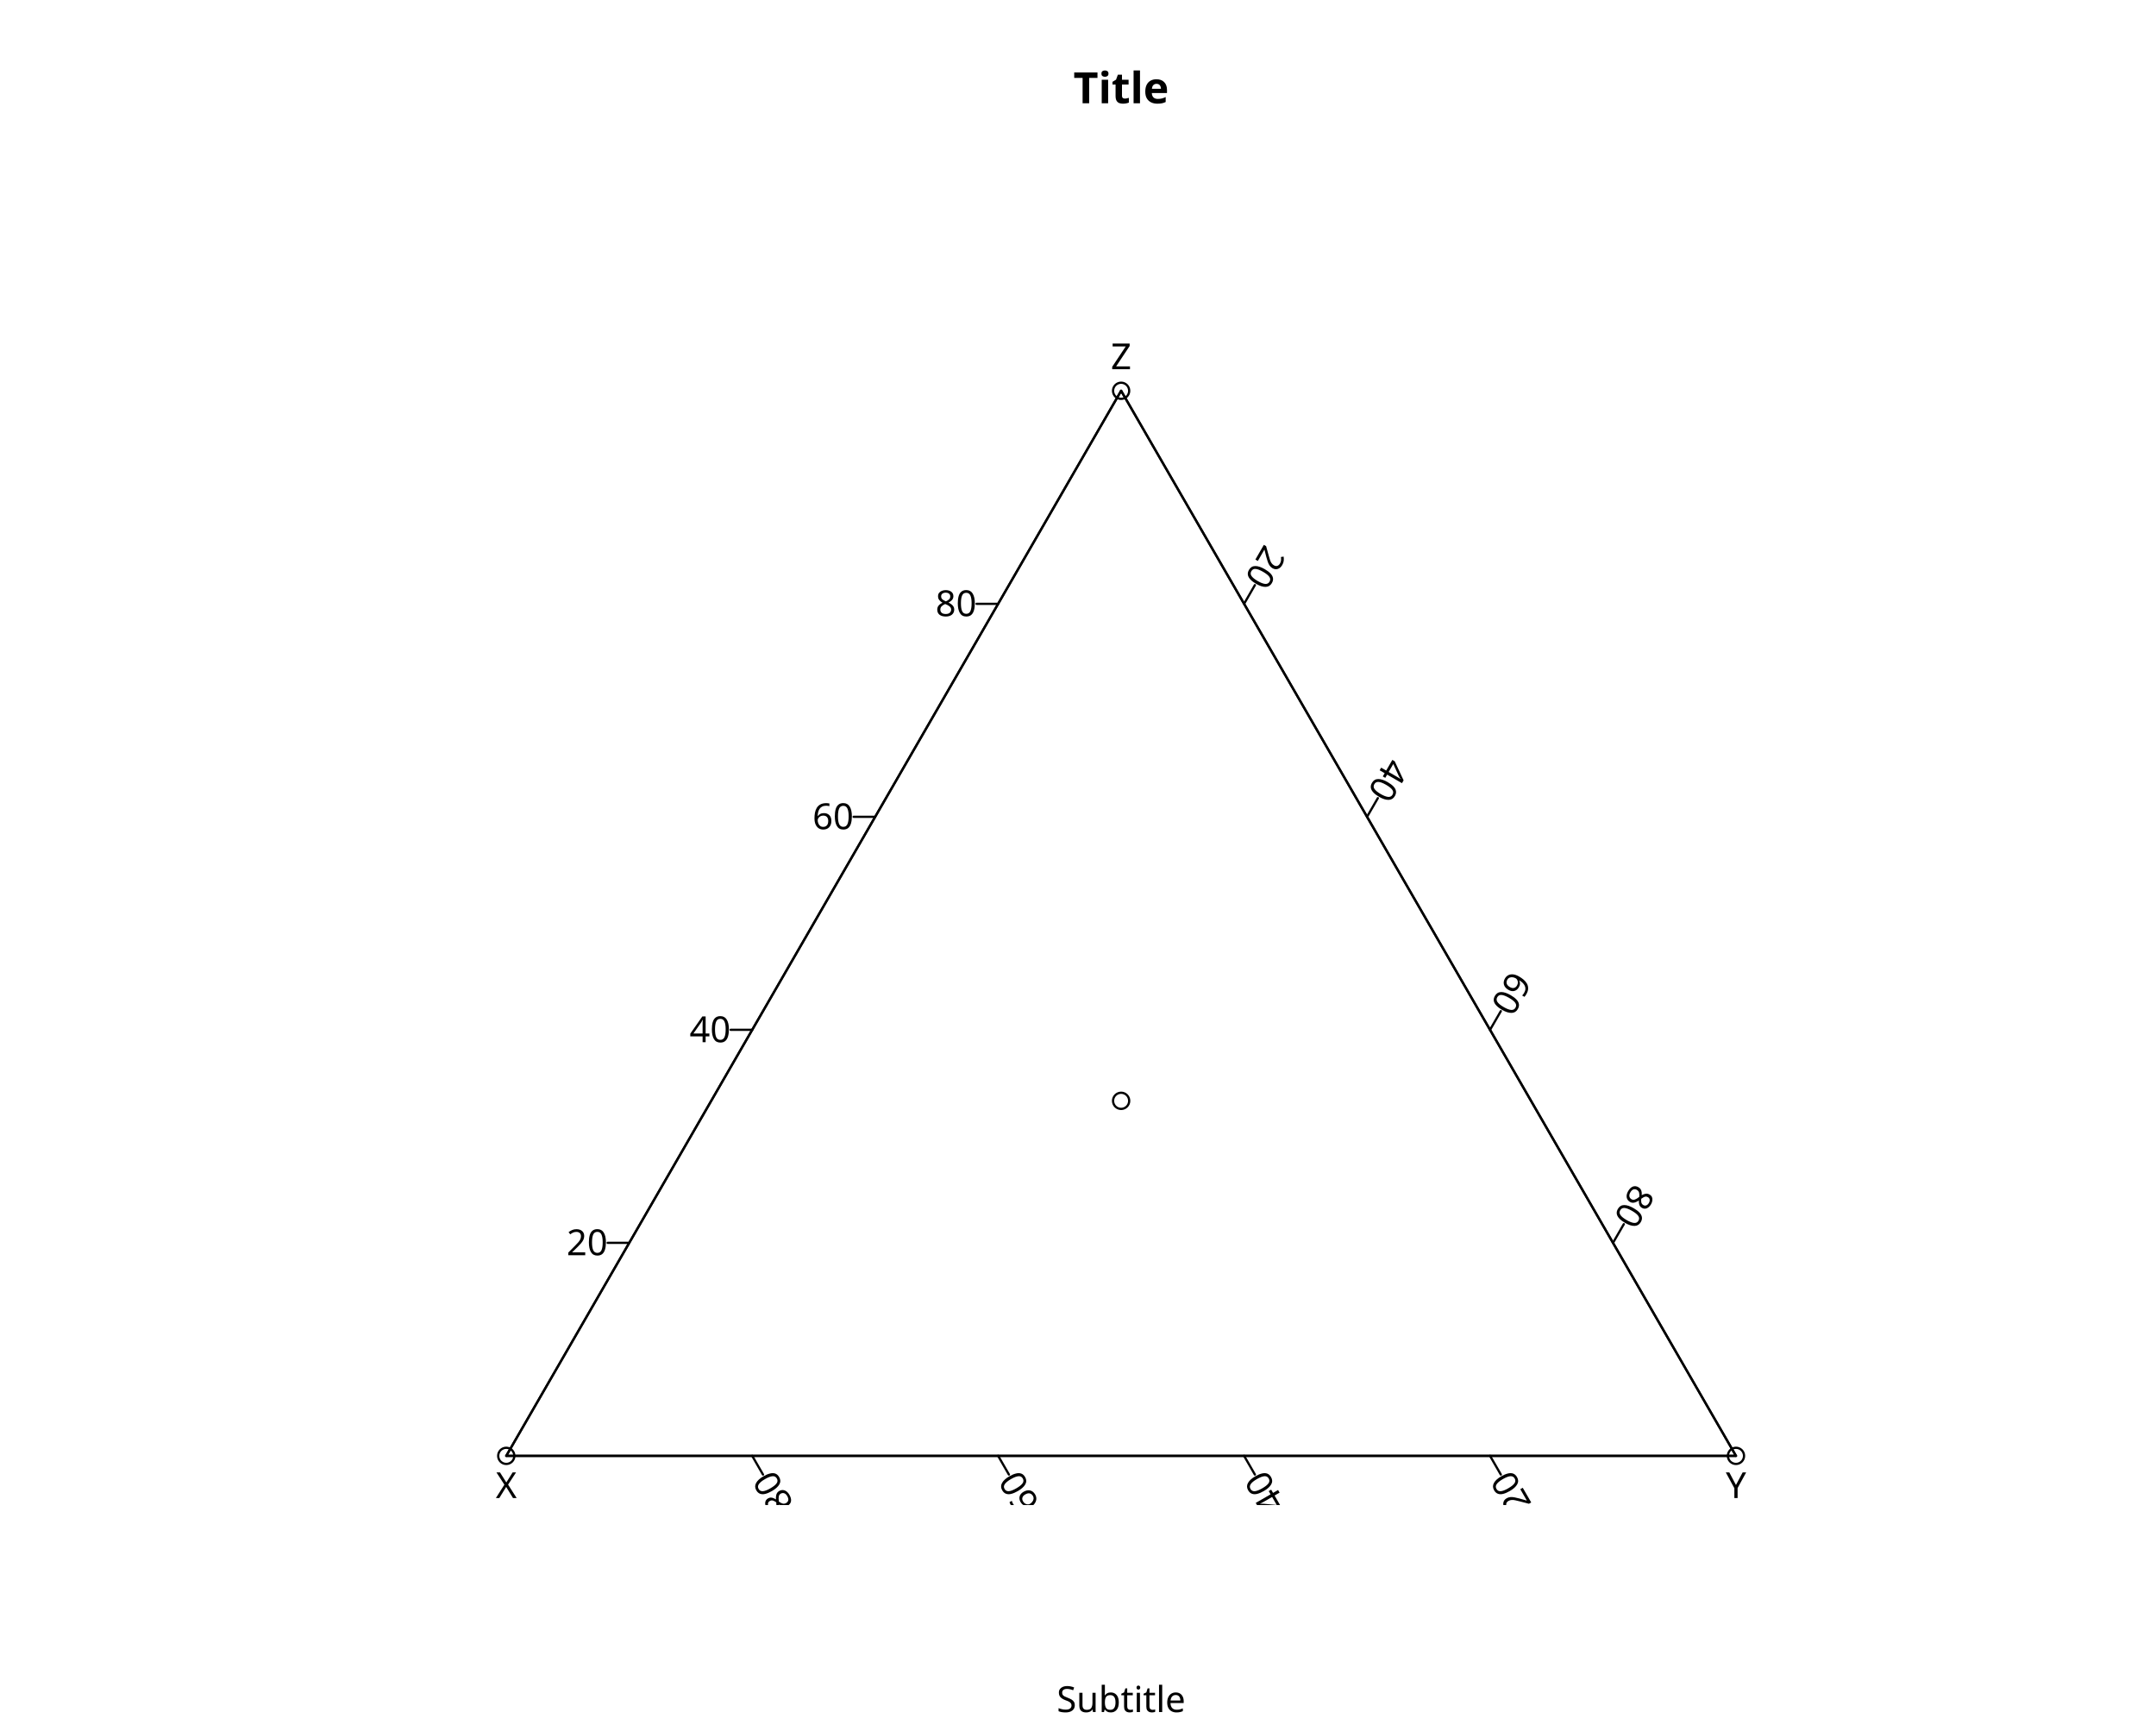
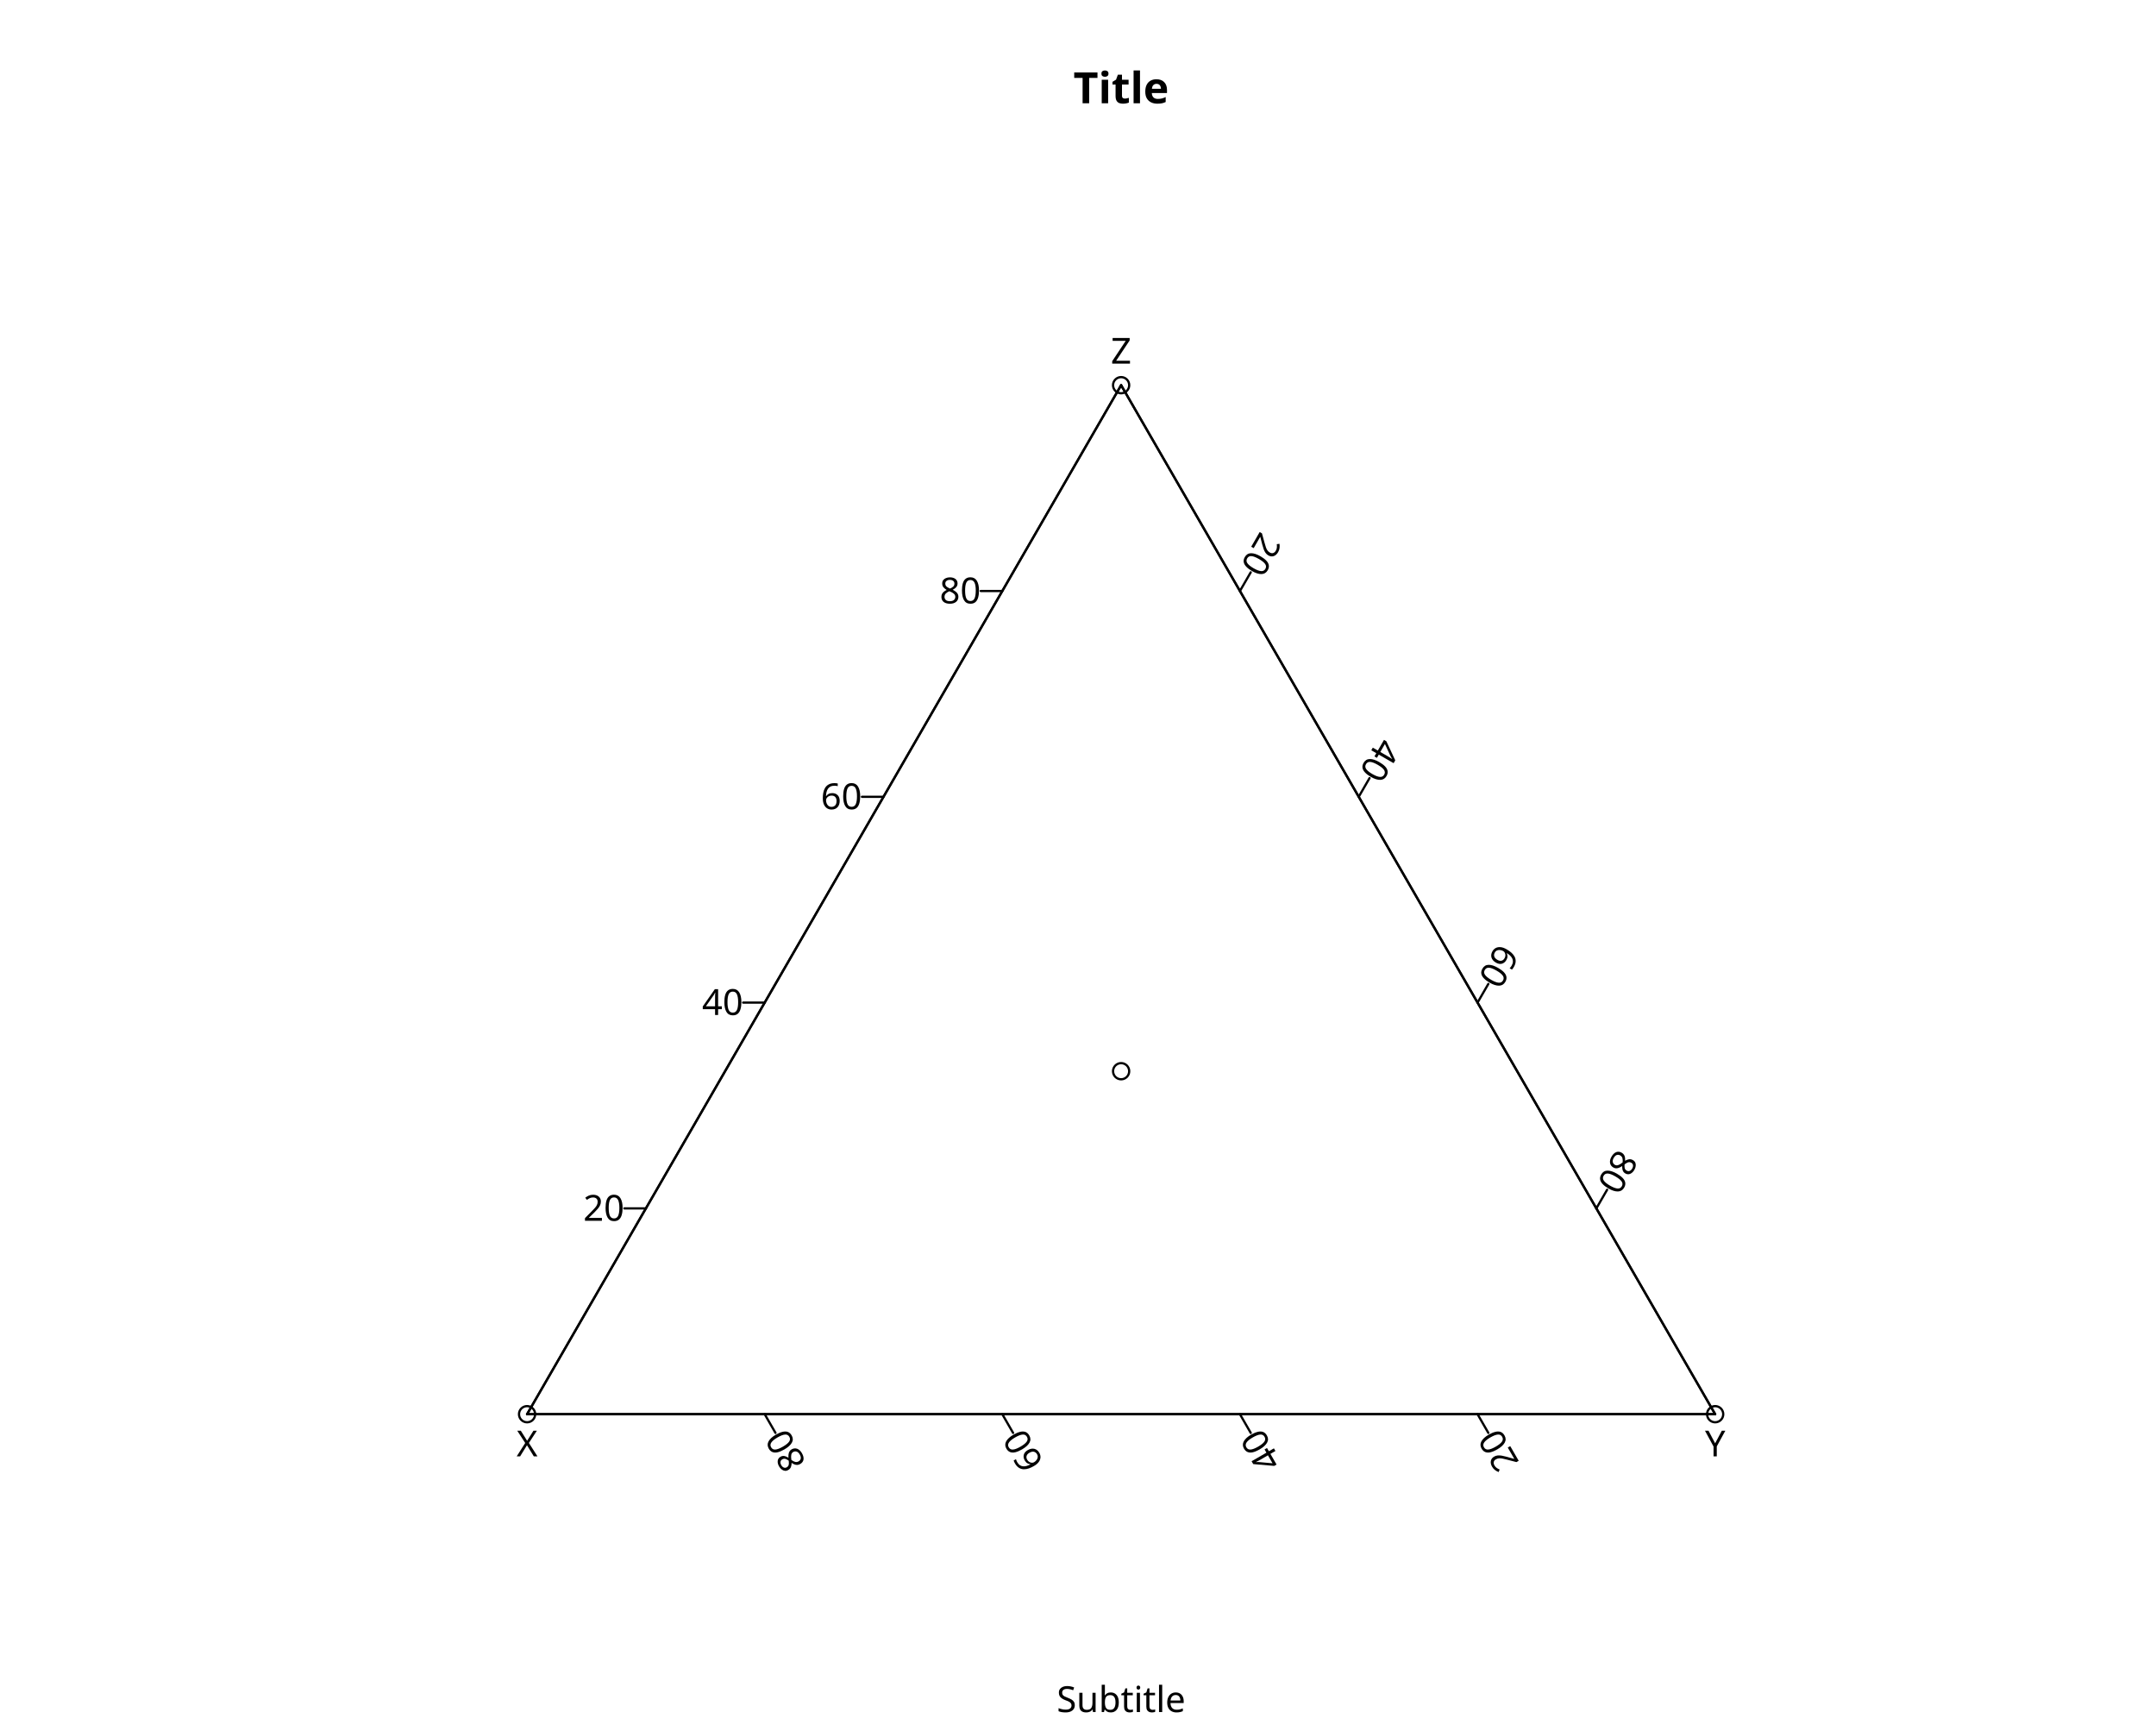
<svg xmlns="http://www.w3.org/2000/svg" class="svglite" data-engine-version="2.0" width="720.00pt" height="576.00pt" viewBox="0 0 720.00 576.00">
  <defs>
    <style type="text/css">
    .svglite line, .svglite polyline, .svglite polygon, .svglite path, .svglite rect, .svglite circle {
      fill: none;
      stroke: #000000;
      stroke-linecap: round;
      stroke-linejoin: round;
      stroke-miterlimit: 10.00;
    }
  </style>
  </defs>
  <rect width="100%" height="100%" style="stroke: none; fill: #FFFFFF;" />
  <defs>
    <clipPath id="cpMC4wMHw3MjAuMDB8MC4wMHw1NzYuMDA=">
      <rect x="0.00" y="0.00" width="720.00" height="576.00" />
    </clipPath>
  </defs>
  <g clip-path="url(#cpMC4wMHw3MjAuMDB8MC4wMHw1NzYuMDA=)">
</g>
  <defs>
    <clipPath id="cpMTUyLjY0fDU5Ni4xNnw1OS4wNHw1MDIuNTY=">
      <rect x="152.64" y="59.04" width="443.52" height="443.52" />
    </clipPath>
  </defs>
  <g clip-path="url(#cpMTUyLjY0fDU5Ni4xNnw1OS4wNHw1MDIuNTY=)">
-     <circle cx="169.07" cy="486.13" r="2.70" style="stroke-width: 0.75;" />
-     <circle cx="579.73" cy="486.13" r="2.70" style="stroke-width: 0.75;" />
-     <circle cx="374.40" cy="130.49" r="2.70" style="stroke-width: 0.75;" />
-     <circle cx="374.40" cy="367.58" r="2.70" style="stroke-width: 0.75;" />
-     <text transform="translate(258.38,490.30) rotate(-120)" text-anchor="end" style="font-size: 12.00px; font-family: sans;" textLength="13.35px" lengthAdjust="spacingAndGlyphs">80</text>
-     <text transform="translate(340.51,490.30) rotate(-120)" text-anchor="end" style="font-size: 12.00px; font-family: sans;" textLength="13.35px" lengthAdjust="spacingAndGlyphs">60</text>
-     <text transform="translate(422.64,490.30) rotate(-120)" text-anchor="end" style="font-size: 12.00px; font-family: sans;" textLength="13.35px" lengthAdjust="spacingAndGlyphs">40</text>
-     <text transform="translate(504.78,490.30) rotate(-120)" text-anchor="end" style="font-size: 12.00px; font-family: sans;" textLength="13.35px" lengthAdjust="spacingAndGlyphs">20</text>
-     <line x1="169.07" y1="486.13" x2="579.73" y2="486.13" style="stroke-width: 0.75;" />
-     <line x1="251.20" y1="486.13" x2="254.80" y2="492.37" style="stroke-width: 0.75;" />
-     <line x1="333.33" y1="486.13" x2="336.93" y2="492.37" style="stroke-width: 0.75;" />
-     <line x1="415.47" y1="486.13" x2="419.07" y2="492.37" style="stroke-width: 0.75;" />
-     <line x1="497.60" y1="486.13" x2="501.20" y2="492.37" style="stroke-width: 0.75;" />
-     <text transform="translate(538.69,406.70) rotate(-240)" text-anchor="end" style="font-size: 12.00px; font-family: sans;" textLength="13.35px" lengthAdjust="spacingAndGlyphs">80</text>
-     <text transform="translate(497.62,335.57) rotate(-240)" text-anchor="end" style="font-size: 12.00px; font-family: sans;" textLength="13.35px" lengthAdjust="spacingAndGlyphs">60</text>
-     <text transform="translate(456.56,264.44) rotate(-240)" text-anchor="end" style="font-size: 12.00px; font-family: sans;" textLength="13.35px" lengthAdjust="spacingAndGlyphs">40</text>
-     <text transform="translate(415.49,193.32) rotate(-240)" text-anchor="end" style="font-size: 12.00px; font-family: sans;" textLength="13.35px" lengthAdjust="spacingAndGlyphs">20</text>
-     <line x1="579.73" y1="486.13" x2="374.40" y2="130.49" style="stroke-width: 0.75;" />
-     <line x1="538.67" y1="415.00" x2="542.27" y2="408.77" style="stroke-width: 0.75;" />
-     <line x1="497.60" y1="343.87" x2="501.20" y2="337.64" style="stroke-width: 0.75;" />
-     <line x1="456.53" y1="272.74" x2="460.13" y2="266.51" style="stroke-width: 0.75;" />
-     <line x1="415.47" y1="201.62" x2="419.07" y2="195.38" style="stroke-width: 0.75;" />
-     <text x="326.13" y="205.74" text-anchor="end" style="font-size: 12.00px; font-family: sans;" textLength="13.35px" lengthAdjust="spacingAndGlyphs">80</text>
-     <text x="285.07" y="276.87" text-anchor="end" style="font-size: 12.00px; font-family: sans;" textLength="13.35px" lengthAdjust="spacingAndGlyphs">60</text>
-     <text x="244.00" y="348.00" text-anchor="end" style="font-size: 12.00px; font-family: sans;" textLength="13.35px" lengthAdjust="spacingAndGlyphs">40</text>
-     <text x="202.93" y="419.13" text-anchor="end" style="font-size: 12.00px; font-family: sans;" textLength="13.35px" lengthAdjust="spacingAndGlyphs">20</text>
-     <line x1="374.40" y1="130.49" x2="169.07" y2="486.13" style="stroke-width: 0.75;" />
-     <line x1="333.33" y1="201.62" x2="326.13" y2="201.62" style="stroke-width: 0.75;" />
-     <line x1="292.27" y1="272.74" x2="285.07" y2="272.74" style="stroke-width: 0.75;" />
-     <line x1="251.20" y1="343.87" x2="244.00" y2="343.87" style="stroke-width: 0.75;" />
-     <line x1="210.13" y1="415.00" x2="202.93" y2="415.00" style="stroke-width: 0.75;" />
-     <polygon points="169.07,486.13 374.40,130.49 579.73,486.13 " style="stroke-width: 0.75; fill: none;" />
-     <text x="169.07" y="500.22" text-anchor="middle" style="font-size: 12.00px; font-family: sans;" textLength="8.01px" lengthAdjust="spacingAndGlyphs">X</text>
-     <text x="579.73" y="500.22" text-anchor="middle" style="font-size: 12.00px; font-family: sans;" textLength="8.01px" lengthAdjust="spacingAndGlyphs">Y</text>
-     <text x="374.40" y="123.29" text-anchor="middle" style="font-size: 12.00px; font-family: sans;" textLength="7.33px" lengthAdjust="spacingAndGlyphs">Z</text>
+     <circle cx="176.02" cy="472.22" r="2.70" style="stroke-width: 0.75;" />
+     <circle cx="572.78" cy="472.22" r="2.70" style="stroke-width: 0.75;" />
+     <circle cx="374.40" cy="128.62" r="2.70" style="stroke-width: 0.75;" />
+     <circle cx="374.40" cy="357.69" r="2.70" style="stroke-width: 0.75;" />
+     <text transform="translate(262.55,476.39) rotate(-120)" text-anchor="end" style="font-size: 12.00px; font-family: sans;" textLength="13.35px" lengthAdjust="spacingAndGlyphs">80</text>
+     <text transform="translate(341.90,476.39) rotate(-120)" text-anchor="end" style="font-size: 12.00px; font-family: sans;" textLength="13.35px" lengthAdjust="spacingAndGlyphs">60</text>
+     <text transform="translate(421.25,476.39) rotate(-120)" text-anchor="end" style="font-size: 12.00px; font-family: sans;" textLength="13.35px" lengthAdjust="spacingAndGlyphs">40</text>
+     <text transform="translate(500.60,476.39) rotate(-120)" text-anchor="end" style="font-size: 12.00px; font-family: sans;" textLength="13.35px" lengthAdjust="spacingAndGlyphs">20</text>
+     <line x1="176.02" y1="472.22" x2="572.78" y2="472.22" style="stroke-width: 0.75;" />
+     <line x1="255.37" y1="472.22" x2="258.97" y2="478.46" style="stroke-width: 0.75;" />
+     <line x1="334.72" y1="472.22" x2="338.32" y2="478.46" style="stroke-width: 0.75;" />
+     <line x1="414.08" y1="472.22" x2="417.68" y2="478.46" style="stroke-width: 0.75;" />
+     <line x1="493.43" y1="472.22" x2="497.03" y2="478.46" style="stroke-width: 0.75;" />
+     <text transform="translate(533.13,395.20) rotate(-240)" text-anchor="end" style="font-size: 12.00px; font-family: sans;" textLength="13.35px" lengthAdjust="spacingAndGlyphs">80</text>
+     <text transform="translate(493.45,326.48) rotate(-240)" text-anchor="end" style="font-size: 12.00px; font-family: sans;" textLength="13.35px" lengthAdjust="spacingAndGlyphs">60</text>
+     <text transform="translate(453.77,257.76) rotate(-240)" text-anchor="end" style="font-size: 12.00px; font-family: sans;" textLength="13.35px" lengthAdjust="spacingAndGlyphs">40</text>
+     <text transform="translate(414.10,189.04) rotate(-240)" text-anchor="end" style="font-size: 12.00px; font-family: sans;" textLength="13.35px" lengthAdjust="spacingAndGlyphs">20</text>
+     <line x1="572.78" y1="472.22" x2="374.40" y2="128.62" style="stroke-width: 0.75;" />
+     <line x1="533.10" y1="403.50" x2="536.70" y2="397.27" style="stroke-width: 0.75;" />
+     <line x1="493.43" y1="334.78" x2="497.03" y2="328.55" style="stroke-width: 0.75;" />
+     <line x1="453.75" y1="266.06" x2="457.35" y2="259.83" style="stroke-width: 0.75;" />
+     <line x1="414.08" y1="197.34" x2="417.68" y2="191.11" style="stroke-width: 0.75;" />
+     <text x="327.52" y="201.47" text-anchor="end" style="font-size: 12.00px; font-family: sans;" textLength="13.35px" lengthAdjust="spacingAndGlyphs">80</text>
+     <text x="287.85" y="270.19" text-anchor="end" style="font-size: 12.00px; font-family: sans;" textLength="13.35px" lengthAdjust="spacingAndGlyphs">60</text>
+     <text x="248.17" y="338.91" text-anchor="end" style="font-size: 12.00px; font-family: sans;" textLength="13.35px" lengthAdjust="spacingAndGlyphs">40</text>
+     <text x="208.50" y="407.63" text-anchor="end" style="font-size: 12.00px; font-family: sans;" textLength="13.35px" lengthAdjust="spacingAndGlyphs">20</text>
+     <line x1="374.40" y1="128.62" x2="176.02" y2="472.22" style="stroke-width: 0.75;" />
+     <line x1="334.72" y1="197.34" x2="327.52" y2="197.34" style="stroke-width: 0.75;" />
+     <line x1="295.05" y1="266.06" x2="287.85" y2="266.06" style="stroke-width: 0.75;" />
+     <line x1="255.37" y1="334.78" x2="248.17" y2="334.78" style="stroke-width: 0.75;" />
+     <line x1="215.70" y1="403.50" x2="208.50" y2="403.50" style="stroke-width: 0.75;" />
+     <polygon points="176.02,472.22 374.40,128.62 572.78,472.22 " style="stroke-width: 0.75; fill: none;" />
+     <text x="176.02" y="486.30" text-anchor="middle" style="font-size: 12.00px; font-family: sans;" textLength="8.01px" lengthAdjust="spacingAndGlyphs">X</text>
+     <text x="572.78" y="486.30" text-anchor="middle" style="font-size: 12.00px; font-family: sans;" textLength="8.01px" lengthAdjust="spacingAndGlyphs">Y</text>
+     <text x="374.40" y="121.42" text-anchor="middle" style="font-size: 12.00px; font-family: sans;" textLength="7.33px" lengthAdjust="spacingAndGlyphs">Z</text>
  </g>
  <g clip-path="url(#cpMC4wMHw3MjAuMDB8MC4wMHw1NzYuMDA=)">
    <text x="374.40" y="34.48" text-anchor="middle" style="font-size: 14.40px; font-weight: bold; font-family: sans;" textLength="27.20px" lengthAdjust="spacingAndGlyphs">Title</text>
    <text x="374.40" y="571.68" text-anchor="middle" style="font-size: 12.00px; font-family: sans;" textLength="40.02px" lengthAdjust="spacingAndGlyphs">Subtitle</text>
  </g>
</svg>
